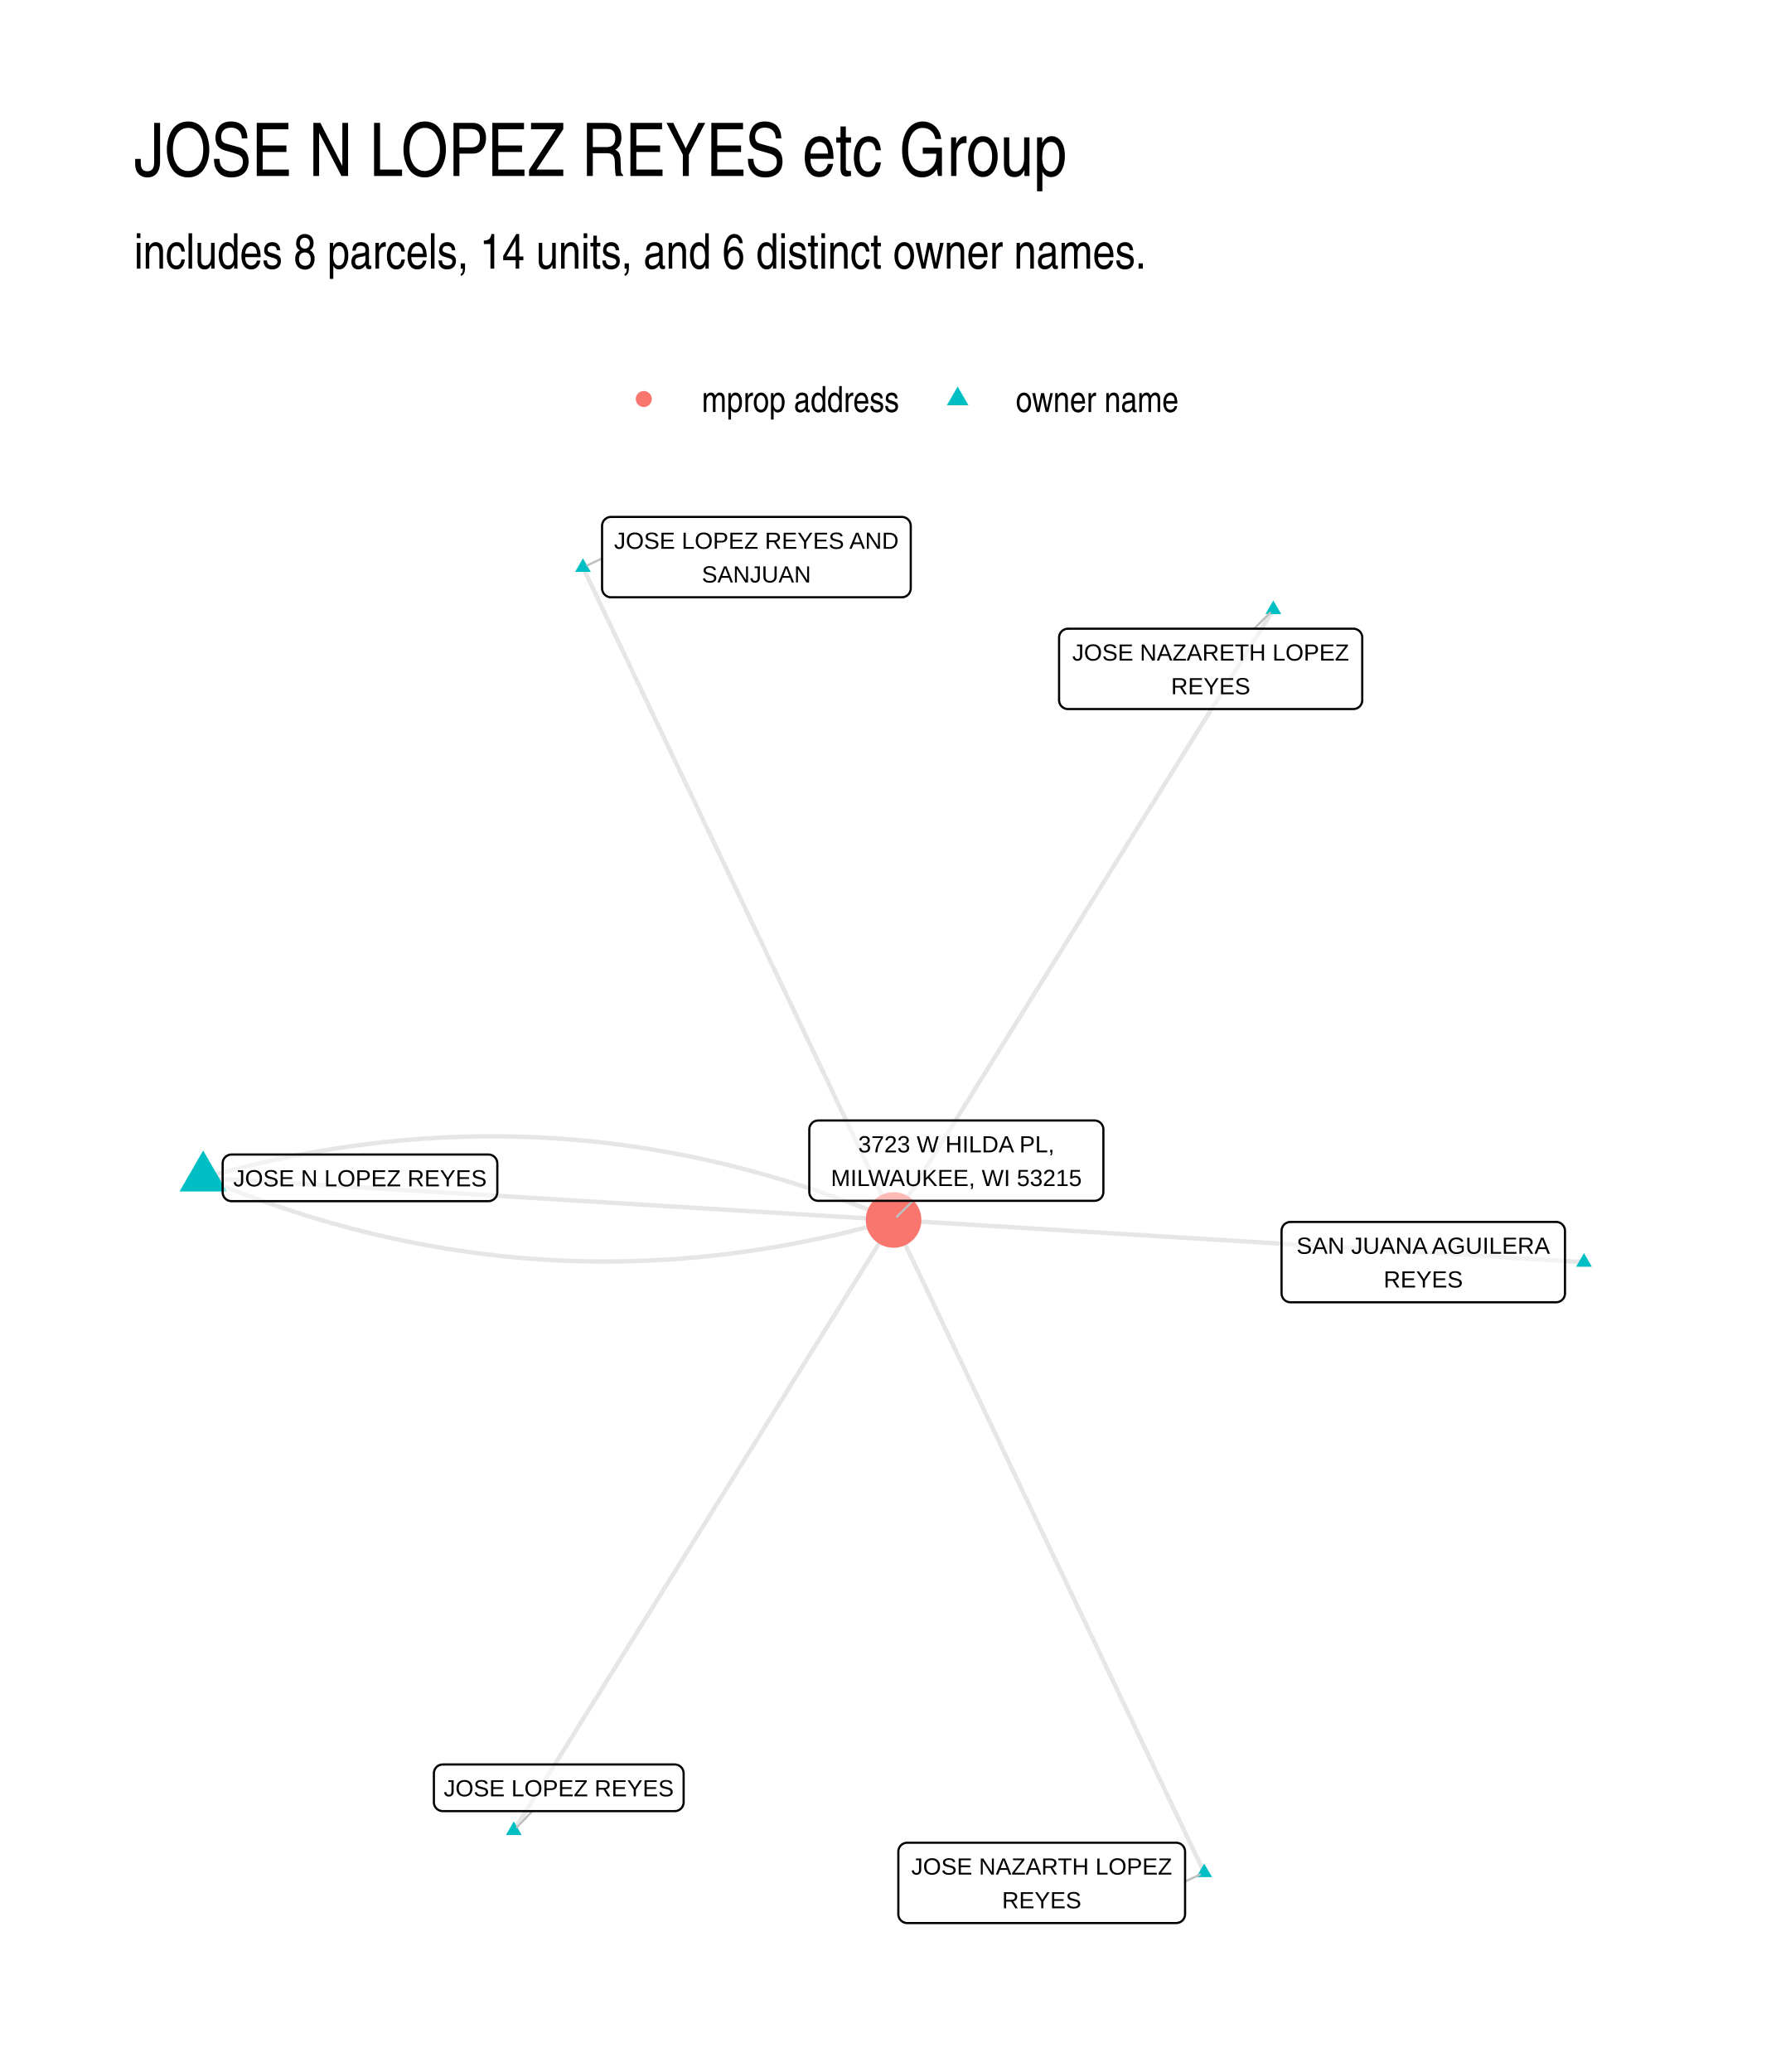
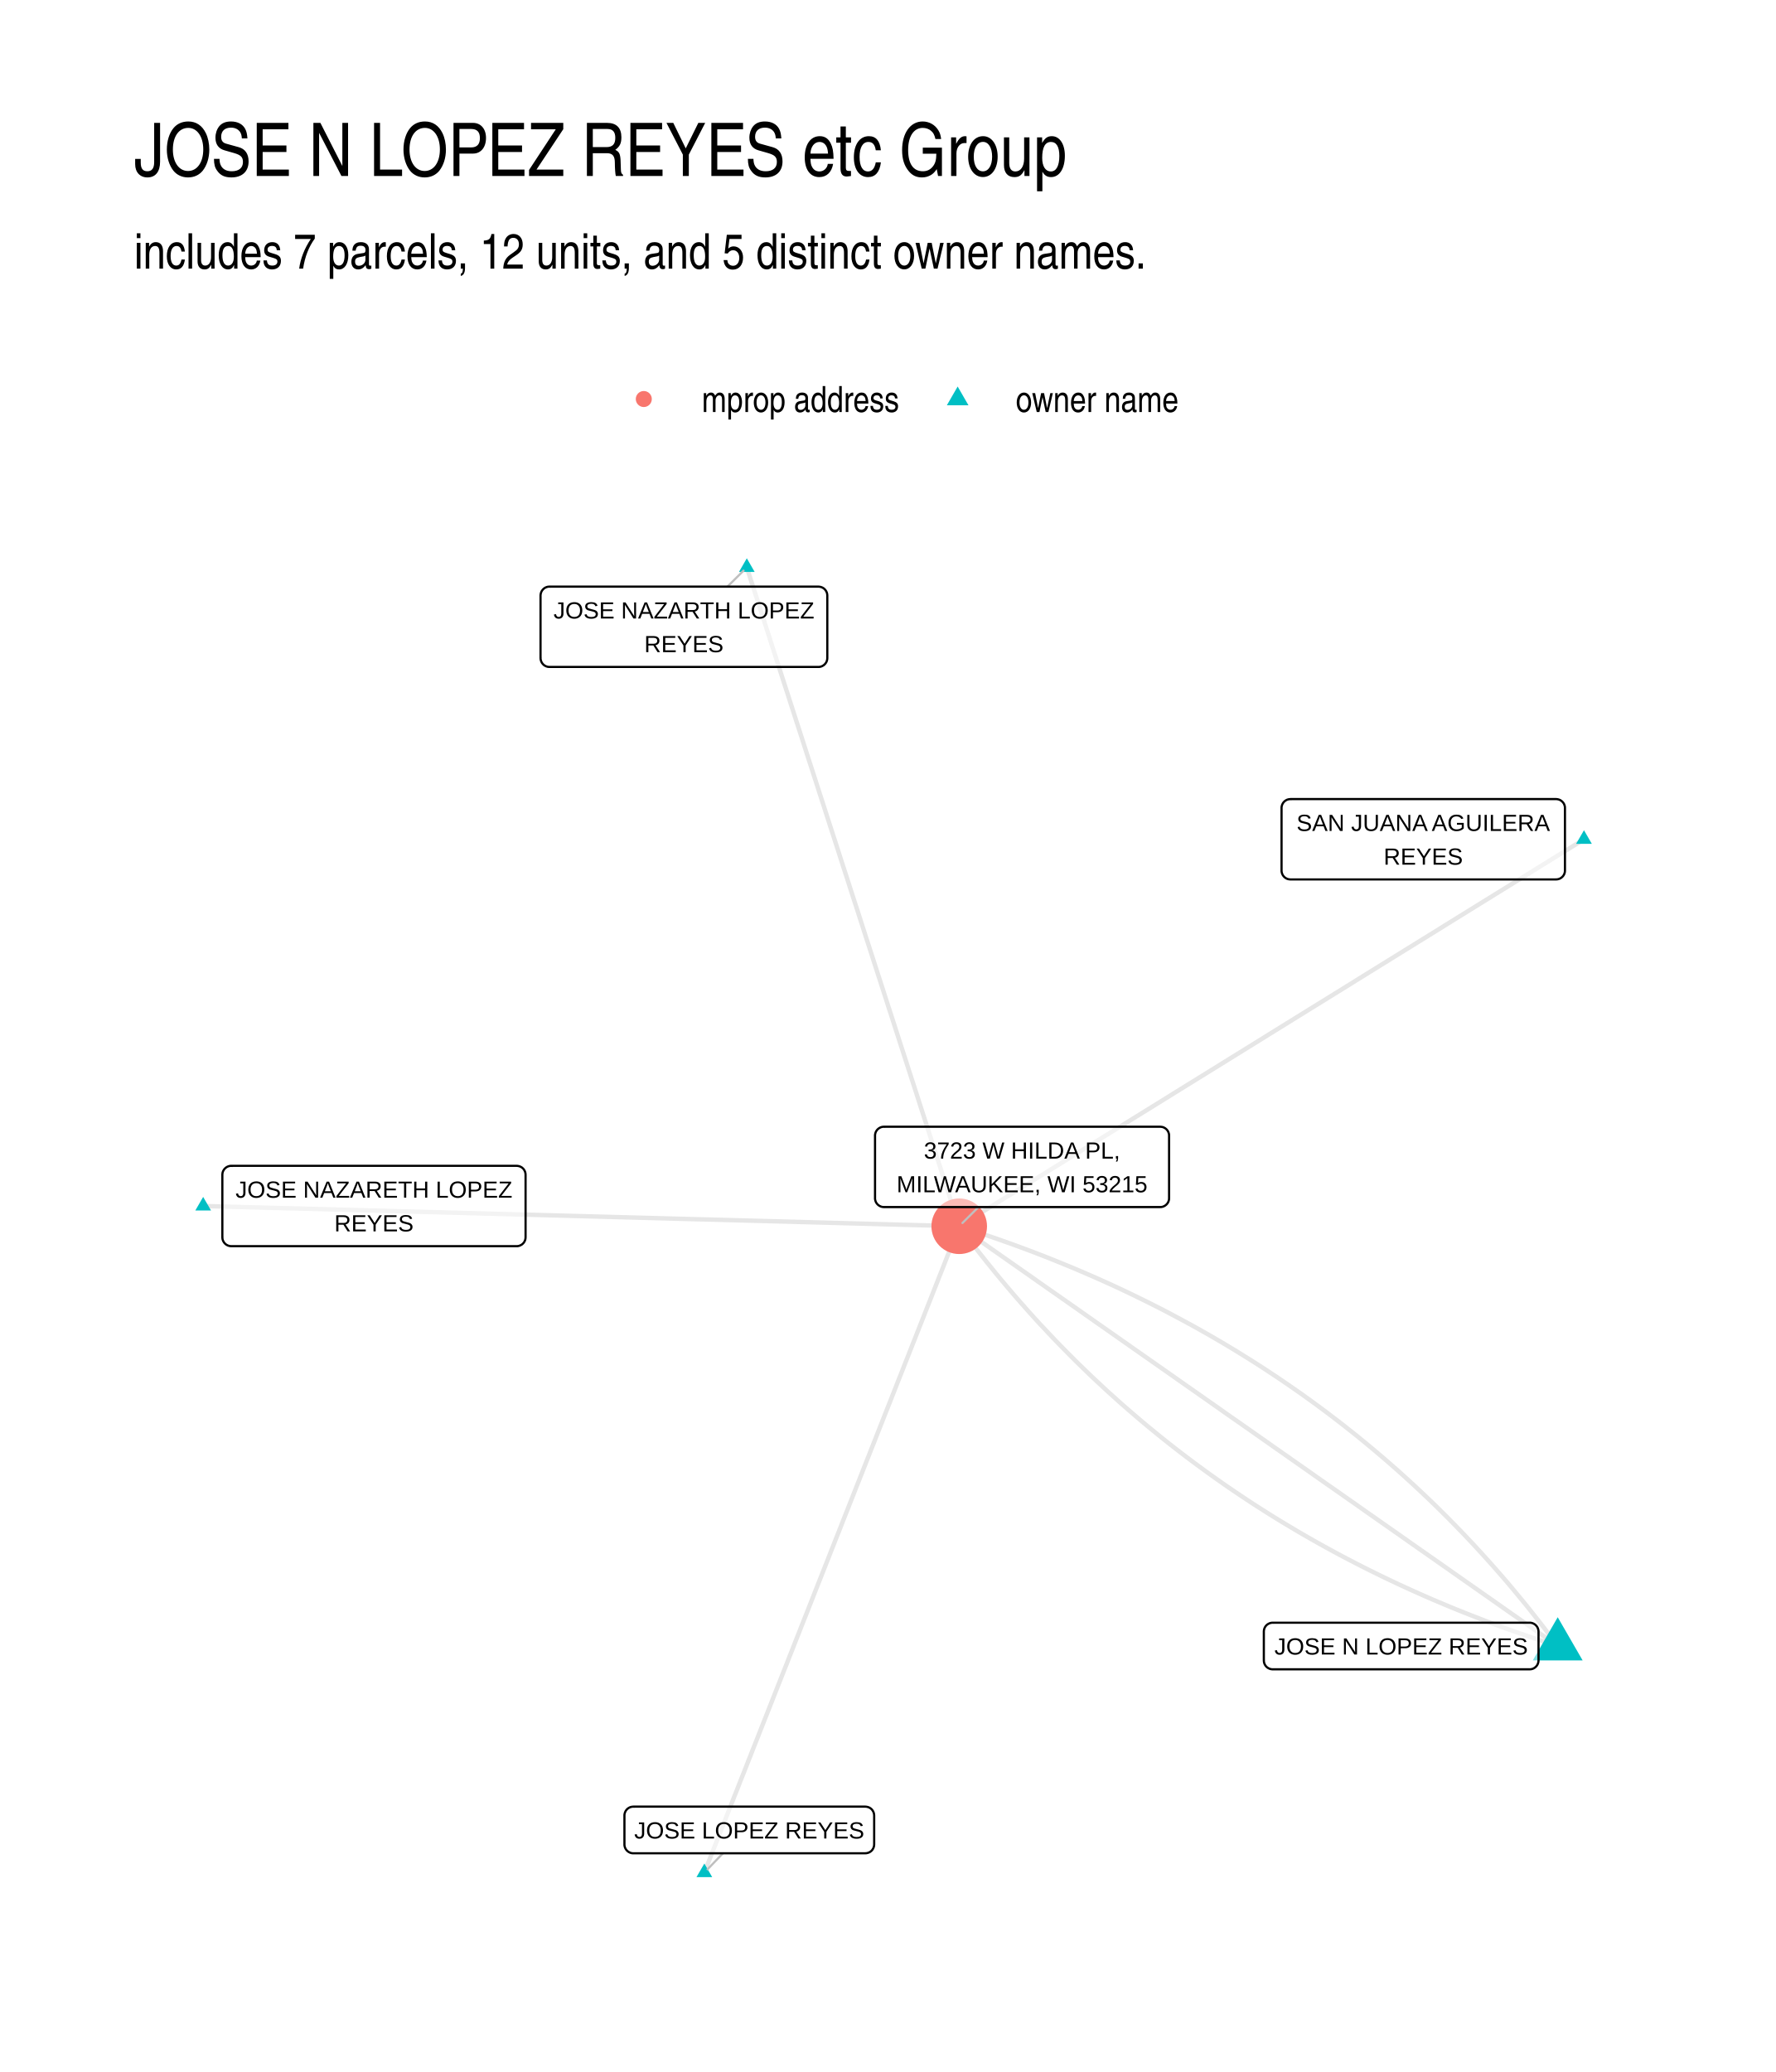
<svg xmlns="http://www.w3.org/2000/svg" width="576" height="672" class="svglite" viewBox="0 0 432 504">
  <defs>
    <style>.svglite line,.svglite polyline,.svglite polygon,.svglite path,.svglite circle{fill:none;stroke:#000000;stroke-linecap:round;stroke-linejoin:round;stroke-miterlimit:10.00}.svglite text{white-space:pre}</style>
  </defs>
  <rect width="100%" height="100%" style="stroke-linecap:round;stroke-linejoin:round;stroke-miterlimit:10.00;stroke:none;fill:#FFFFFF" />
  <defs>
    <clipPath id="cpMC4wMHw0MzIuMDB8MC4wMHw1MDQuMDA=">
      <path d="M0 0h432v504H0z" />
    </clipPath>
  </defs>
  <g clip-path="url(#cpMC4wMHw0MzIuMDB8MC4wMHw1MDQuMDA=)">
    <path d="M0 0h432v504H0z" style="stroke-width:1.07;stroke:none;fill:#FFFFFF" />
  </g>
  <defs>
    <clipPath id="cpMzIuNjN8NDAyLjExfDEyMi4xNHw0NzEuMzc=">
      <path d="M32.63 122.14h369.48v349.24H32.63z" />
    </clipPath>
  </defs>
  <g clip-path="url(#cpMzIuNjN8NDAyLjExfDEyMi4xNHw0NzEuMzc=)">
-     <path d="m49.42 286.5 1.67.69 1.66.68 1.67.68 1.66.65 1.67.65 1.67.64 1.66.62 1.67.61 1.67.6 1.67.58 1.67.58 1.67.56 1.68.55 1.67.54 1.67.52 1.68.52 1.67.5 1.68.49 1.67.48 1.68.46 1.68.45 1.67.45 1.68.43 1.68.41 1.68.41 1.68.39 1.68.38 1.69.37 1.68.36 1.68.34 1.69.34 1.68.32 1.69.31 1.68.29 1.69.29 1.69.27 1.68.26 1.69.25 1.69.23 1.69.23 1.69.21 1.69.2 1.69.19 1.7.18 1.69.16 1.69.15 1.7.14 1.69.13 1.7.11 1.7.11 1.69.09 1.7.08 1.7.07 1.7.05 1.7.04 1.7.04 1.7.02h3.4l1.71-.02 1.7-.03 1.7-.04 1.71-.05 1.7-.07 1.71-.08 1.71-.09 1.71-.1 1.7-.11 1.71-.13 1.71-.13 1.71-.15 1.71-.17 1.72-.17 1.71-.19 1.71-.19 1.71-.21 1.72-.23 1.71-.23 1.72-.25 1.72-.25 1.71-.27 1.72-.29 1.72-.29 1.72-.31 1.72-.32 1.72-.33 1.72-.34 1.72-.36 1.72-.36 1.72-.38 1.73-.39 1.72-.41 1.73-.41 1.72-.43 1.73-.44 1.73-.45 1.72-.46 1.73-.48 1.73-.49" style="stroke-width:1.07;stroke:#000000;stroke-opacity:0.10;stroke-linecap:butt" />
-     <path d="m49.42 286.5 1.7.1 1.7.1 1.69.11 1.7.1 1.69.11 1.7.1 1.7.1 1.69.11 1.7.1 1.7.1 1.69.11 1.7.1 1.7.1 1.69.11 1.7.1 1.7.1 1.69.11 1.7.1 1.69.11 1.7.1 1.7.1 1.69.11 1.7.1 1.7.1 1.69.11 1.7.1 1.7.1 1.69.11 1.7.1 1.7.11 1.69.1 1.7.1 1.69.11 1.7.1 1.7.1 1.69.11 1.7.1 1.7.1 1.69.11 1.7.1 1.7.11 1.69.1 1.7.1 1.7.11 1.69.1 1.7.1 1.7.11 1.69.1 1.7.1 1.69.11 1.7.1 1.7.1 1.69.11 1.7.1 1.7.11 1.69.1 1.7.1 1.7.11 1.69.1 1.7.1 1.7.11 1.69.1 1.7.1 1.69.11 1.7.1 1.7.11 1.69.1 1.7.1 1.7.11 1.69.1 1.7.1 1.7.11 1.69.1 1.7.1 1.7.11 1.69.1 1.7.11 1.69.1 1.7.1 1.7.11 1.69.1 1.7.1 1.7.11 1.69.1 1.7.1 1.7.11 1.69.1 1.7.11 1.7.1 1.69.1 1.7.11 1.69.1 1.7.1 1.7.11 1.69.1 1.7.1 1.7.11 1.69.1 1.7.1m167.95 10.26-1.7-.1-1.7-.1-1.69-.11-1.7-.1-1.69-.11-1.7-.1-1.7-.1-1.69-.11-1.7-.1-1.7-.1-1.69-.11-1.7-.1-1.7-.1-1.69-.11-1.7-.1-1.7-.11-1.69-.1-1.7-.1-1.7-.11-1.69-.1-1.7-.1-1.69-.11-1.7-.1-1.7-.1-1.69-.11-1.7-.1-1.7-.11-1.69-.1-1.7-.1-1.7-.11-1.69-.1-1.7-.1-1.7-.11-1.69-.1-1.7-.1-1.69-.11-1.7-.1-1.7-.1-1.69-.11-1.7-.1-1.7-.11-1.69-.1-1.7-.1-1.7-.11-1.69-.1-1.7-.1-1.7-.11-1.69-.1-1.7-.1-1.69-.11-1.7-.1-1.7-.11-1.69-.1-1.7-.1-1.7-.11-1.69-.1-1.7-.1-1.7-.11-1.69-.1-1.7-.1-1.7-.11-1.69-.1-1.7-.11-1.69-.1-1.7-.1-1.7-.11-1.69-.1-1.7-.1-1.7-.11-1.69-.1-1.7-.1-1.7-.11-1.69-.1-1.7-.1-1.7-.11-1.69-.1-1.7-.11-1.69-.1-1.7-.1-1.7-.11-1.69-.1-1.7-.1-1.7-.11-1.69-.1-1.7-.1-1.7-.11-1.69-.1-1.7-.11-1.7-.1-1.69-.1-1.7-.11-1.7-.1-1.69-.1-1.7-.11-1.69-.1-1.7-.1-1.7-.11-1.69-.1-1.7-.11" style="stroke-width:1.07;stroke:#000000;stroke-opacity:0.10;stroke-linecap:butt" />
-     <path d="m49.42 286.5 1.73-.49 1.73-.48 1.73-.46 1.72-.45 1.73-.44 1.73-.43 1.72-.41 1.72-.41 1.73-.39 1.72-.38 1.72-.36 1.72-.36 1.73-.34 1.72-.33 1.72-.32 1.71-.31 1.72-.29 1.72-.28 1.72-.27 1.71-.26 1.72-.25 1.71-.23 1.72-.22 1.71-.21 1.71-.2 1.72-.19 1.71-.17 1.71-.16 1.71-.15 1.71-.14 1.71-.13 1.71-.11 1.7-.1 1.71-.09 1.71-.08 1.7-.06 1.71-.06 1.7-.04 1.71-.03 1.7-.02h1.7l1.7.01 1.7.02 1.71.03 1.69.04 1.7.06 1.7.06 1.7.08 1.7.09 1.69.11 1.7.11 1.69.13 1.7.14 1.69.15 1.7.17 1.69.17 1.69.19 1.69.2 1.69.21 1.69.23 1.69.23 1.69.25 1.69.26 1.68.28 1.69.28 1.69.3 1.68.31 1.69.32 1.68.33 1.68.34 1.69.36 1.68.37 1.68.38 1.68.39 1.68.41 1.68.42 1.68.43 1.68.44 1.67.45 1.68.47 1.68.47 1.67.49 1.68.51 1.67.51 1.67.53 1.68.53 1.67.55 1.67.57 1.67.57 1.67.59 1.67.59 1.67.61 1.67.63 1.66.63 1.67.65 1.67.66 1.66.67 1.67.68 1.66.69m75.56 158.75-.76-1.61-.76-1.6-.77-1.6-.76-1.61-.76-1.6-.77-1.6-.76-1.61-.76-1.6-.77-1.6-.76-1.61-.76-1.6-.77-1.6-.76-1.61-.76-1.6-.77-1.6-.76-1.61-.76-1.6-.77-1.6-.76-1.61-.76-1.6-.77-1.6-.76-1.61-.76-1.6-.77-1.61-.76-1.6-.76-1.6-.77-1.61-.76-1.6-.76-1.6-.77-1.61-.76-1.6-.76-1.6-.76-1.61-.77-1.6-.76-1.6-.76-1.61-.77-1.6-.76-1.6-.76-1.61-.77-1.6-.76-1.6-.76-1.61-.77-1.6-.76-1.6-.76-1.61-.77-1.6-.76-1.6-.76-1.61-.77-1.6-.76-1.61-.76-1.6-.77-1.6-.76-1.61-.76-1.6-.77-1.6-.76-1.61-.76-1.6-.77-1.6-.76-1.61-.76-1.6-.77-1.6-.76-1.61-.76-1.6-.77-1.6-.76-1.61-.76-1.6-.77-1.6-.76-1.61-.76-1.6-.77-1.6-.76-1.61-.76-1.6-.77-1.61-.76-1.6-.76-1.6-.77-1.61-.76-1.6-.76-1.6-.76-1.61-.77-1.6-.76-1.6-.76-1.61-.77-1.6-.76-1.6-.76-1.61-.77-1.6-.76-1.6-.76-1.61-.77-1.6-.76-1.6-.76-1.61-.77-1.6-.76-1.6-.76-1.61-.77-1.6-.76-1.6-.76-1.61-.77-1.6-.76-1.61" style="stroke-width:1.07;stroke:#000000;stroke-opacity:0.10;stroke-linecap:butt" />
-     <path d="m309.75 148.27-.93 1.5-.93 1.5-.93 1.5-.94 1.5-.93 1.5-.93 1.5-.94 1.5-.93 1.5-.93 1.5-.94 1.5-.93 1.5-.93 1.5-.94 1.5-.93 1.5-.93 1.5-.94 1.5-.93 1.5-.93 1.5-.94 1.5-.93 1.5-.93 1.5-.94 1.5-.93 1.5-.93 1.5-.93 1.5-.94 1.5-.93 1.5-.93 1.49-.94 1.5-.93 1.5-.93 1.5-.94 1.5-.93 1.5-.93 1.5-.94 1.5-.93 1.5-.93 1.5-.94 1.5-.93 1.5-.93 1.5-.94 1.5-.93 1.5-.93 1.5-.94 1.5-.93 1.5-.93 1.5-.93 1.5-.94 1.5-.93 1.5-.93 1.5-.94 1.5-.93 1.5-.93 1.5-.94 1.5-.93 1.5-.93 1.5-.94 1.5-.93 1.5-.93 1.5-.94 1.5-.93 1.5-.93 1.5-.94 1.5-.93 1.5-.93 1.5-.94 1.5-.93 1.5-.93 1.5-.93 1.5-.94 1.5-.93 1.5-.93 1.5-.94 1.5-.93 1.5-.93 1.5-.94 1.5-.93 1.5-.93 1.5-.94 1.5-.93 1.5-.93 1.5-.94 1.5-.93 1.5-.93 1.5-.94 1.5-.93 1.5-.93 1.5-.94 1.5-.93 1.5-.93 1.5-.93 1.5-.94 1.5-.93 1.5-.93 1.5-.94 1.5-.93 1.5-.93 1.5-.94 1.49-.93 1.5m-92.38 148.49.93-1.5.93-1.5.93-1.5.94-1.5.93-1.5.93-1.5.94-1.5.93-1.5.93-1.5.94-1.5.93-1.5.93-1.5.94-1.5.93-1.5.93-1.5.94-1.5.93-1.5.93-1.5.94-1.5.93-1.5.93-1.5.94-1.5.93-1.5.93-1.5.93-1.5.94-1.5.93-1.5.93-1.5.94-1.5.93-1.5.93-1.5.94-1.49.93-1.5.93-1.5.94-1.5.93-1.5.93-1.5.94-1.5.93-1.5.93-1.5.94-1.5.93-1.5.93-1.5.94-1.5.93-1.5.93-1.5.93-1.5.94-1.5.93-1.5.93-1.5.94-1.5.93-1.5.93-1.5.94-1.5.93-1.5.93-1.5.94-1.5.93-1.5.93-1.5.94-1.5.93-1.5.93-1.5.94-1.5.93-1.5.93-1.5.93-1.5.94-1.5.93-1.5.93-1.5.94-1.5.93-1.5.93-1.5.94-1.5.93-1.5.93-1.5.94-1.5.93-1.5.93-1.5.94-1.5.93-1.5.93-1.5.94-1.5.93-1.5.93-1.5.94-1.5.93-1.5.93-1.5.93-1.5.94-1.5.93-1.5.93-1.5.94-1.5.93-1.5.93-1.5.94-1.5.93-1.5.93-1.5.94-1.5.93-1.5m-75.56-158.74.76 1.6.76 1.61.77 1.6.76 1.61.76 1.6.77 1.6.76 1.61.76 1.6.77 1.6.76 1.61.76 1.6.77 1.6.76 1.61.76 1.6.77 1.6.76 1.61.76 1.6.77 1.6.76 1.61.76 1.6.77 1.6.76 1.61.76 1.6.77 1.6.76 1.61.76 1.6.77 1.61.76 1.6.76 1.6.76 1.61.77 1.6.76 1.6.76 1.61.77 1.6.76 1.6.76 1.61.77 1.6.76 1.6.76 1.61.77 1.6.76 1.6.76 1.61.77 1.6.76 1.6.76 1.61.77 1.6.76 1.6.76 1.61.77 1.6.76 1.6.76 1.61.77 1.6.76 1.61.76 1.6.77 1.6.76 1.61.76 1.6.77 1.6.76 1.61.76 1.6.77 1.6.76 1.61.76 1.6.77 1.6.76 1.61.76 1.6.77 1.6.76 1.61.76 1.6.77 1.6.76 1.61.76 1.6.77 1.6.76 1.61.76 1.6.76 1.6.77 1.61.76 1.6.76 1.61.77 1.6.76 1.6.76 1.61.77 1.6.76 1.6.76 1.61.77 1.6.76 1.6.76 1.61.77 1.6.76 1.6.76 1.61.77 1.6.76 1.6.76 1.61.77 1.6.76 1.6.76 1.61.77 1.6.76 1.6" style="stroke-width:1.07;stroke:#000000;stroke-opacity:0.10;stroke-linecap:butt" />
-     <path d="m49.42 279.85 5.76 9.97H43.67zm335.9 24.95 1.91 3.32h-3.83zm-92.39 148.49 1.92 3.31h-3.83zm16.82-307.23 1.92 3.31h-3.83zM124.99 443.03l1.91 3.32h-3.83zm16.82-307.23 1.91 3.32h-3.83z" style="stroke-width:0.71;stroke:none;fill:#00BFC4" />
-     <circle cx="217.37" cy="296.75" r="6.76" style="stroke-width:0.71;stroke:none;fill:#F8766D" />
-     <path d="m288.28 457.67 3.61-1.69m13.17-303.05 3.89-3.87M129.51 440.54l-3.74 3.89m20.69-308.59-3.61 1.69m79.21 154.56-3.89 3.87" style="stroke-width:0.53;stroke:#BFBFBF" />
-     <path d="M56.32 292.17h62.5-.09l.35-.01.34-.07.32-.13.3-.17.27-.22.23-.26.19-.29.13-.32.09-.34.03-.35h0v-7.02h0l-.03-.35-.09-.34-.13-.32-.19-.29-.23-.26-.27-.22-.3-.18-.32-.12-.34-.07-.26-.01h-62.5l.26.01-.35-.01-.34.04-.34.1-.31.14-.29.2-.25.24-.21.28-.16.31-.11.33-.05.34-.01.18v7.02l.01-.17v.35l.05.34.11.33.16.31.21.27.25.25.29.19.31.15.34.1.34.04z" style="stroke-width:0.53;fill:#FFFFFF;fill-opacity:0.50" />
-     <text x="87.57" y="288.57" lengthAdjust="spacingAndGlyphs" style="font-size:5.69px;font-family:&quot;Liberation Sans&quot;" text-anchor="middle" textLength="59.62">JOSE N LOPEZ REYES</text>
-     <path d="M313.91 316.77h64.63-.09l.35-.02.34-.07.32-.12.3-.17.27-.22.23-.26.19-.3.14-.32.08-.33.03-.35h0v-15.22h0l-.03-.35-.08-.34-.14-.32-.19-.29-.23-.26-.27-.22-.3-.17-.32-.13-.34-.07-.26-.01h-64.63l.26.01-.35-.01-.34.04-.34.1-.31.15-.29.19-.25.24-.21.28-.16.31-.11.33-.05.34-.01.18v15.22l.01-.18v.35l.05.35.11.33.16.3.21.28.25.24.29.2.31.15.34.09.34.05z" style="stroke-width:0.53;fill:#FFFFFF;fill-opacity:0.50" />
-     <text x="346.22" y="304.97" lengthAdjust="spacingAndGlyphs" style="font-size:5.69px;font-family:&quot;Liberation Sans&quot;" text-anchor="middle" textLength="61.75">SAN JUANA AGUILERA</text>
-     <text x="346.22" y="313.17" lengthAdjust="spacingAndGlyphs" style="font-size:5.69px;font-family:&quot;Liberation Sans&quot;" text-anchor="middle" textLength="18.22">REYES</text>
-     <path d="M220.69 467.77h65.43-.09l.35-.02.34-.07.33-.12.3-.17.27-.22.23-.26.18-.3.14-.32.08-.33.03-.35h0v-15.22h0l-.03-.35-.08-.34-.14-.32-.18-.29-.23-.26-.27-.22-.3-.17-.33-.13-.34-.07-.26-.01h-65.43l.26.01-.35-.01-.35.04-.33.1-.31.15-.29.19-.25.24-.21.28-.16.31-.11.33-.06.34v15.4-.18.35l.06.35.11.33.16.3.21.28.25.24.29.2.31.15.33.09.35.05z" style="stroke-width:0.53;fill:#FFFFFF;fill-opacity:0.50" />
-     <text x="253.4" y="455.97" lengthAdjust="spacingAndGlyphs" style="font-size:5.69px;font-family:&quot;Liberation Sans&quot;" text-anchor="middle" textLength="62.55">JOSE NAZARTH LOPEZ</text>
-     <text x="253.4" y="464.17" lengthAdjust="spacingAndGlyphs" style="font-size:5.69px;font-family:&quot;Liberation Sans&quot;" text-anchor="middle" textLength="18.22">REYES</text>
-     <path d="M259.79 172.47h69.43-.08l.34-.02.34-.07.33-.12.3-.17.27-.22.23-.26.19-.3.13-.32.09-.33.02-.35h0v-15.22h0l-.02-.35-.09-.34-.13-.32-.19-.29-.23-.26-.27-.22-.3-.17-.33-.13-.34-.07-.26-.01h-69.43l.26.01-.35-.01-.35.04-.33.1-.31.15-.29.2-.25.24-.21.27-.16.31-.11.33-.06.34v15.4-.17.34l.06.35.11.33.16.3.21.28.25.24.29.2.31.15.33.1.35.04z" style="stroke-width:0.53;fill:#FFFFFF;fill-opacity:0.50" />
-     <text x="294.51" y="160.68" lengthAdjust="spacingAndGlyphs" style="font-size:5.69px;font-family:&quot;Liberation Sans&quot;" text-anchor="middle" textLength="66.56">JOSE NAZARETH LOPEZ</text>
-     <text x="294.51" y="168.87" lengthAdjust="spacingAndGlyphs" style="font-size:5.69px;font-family:&quot;Liberation Sans&quot;" text-anchor="middle" textLength="18.22">REYES</text>
-     <path d="M107.71 440.54h56.43-.09l.35-.01.34-.07.33-.13.3-.17.27-.22.23-.26.18-.29.14-.32.08-.34.03-.35h0v-7.03h0l-.03-.34-.08-.34-.14-.32-.18-.29-.23-.26-.27-.22-.3-.18-.33-.12-.34-.07-.26-.02h-56.43l.26.02-.35-.01-.35.04-.33.1-.31.14-.29.2-.25.24-.21.28-.16.31-.11.33-.06.34v7.2-.17.35l.06.34.11.33.16.31.21.27.25.25.29.19.31.15.33.1.35.04z" style="stroke-width:0.53;fill:#FFFFFF;fill-opacity:0.50" />
-     <text x="135.92" y="436.94" lengthAdjust="spacingAndGlyphs" style="font-size:5.69px;font-family:&quot;Liberation Sans&quot;" text-anchor="middle" textLength="53.55">JOSE LOPEZ REYES</text>
-     <path d="M148.62 145.28h70.77-.09l.35-.02.34-.06.32-.13.3-.17.27-.22.23-.26.19-.3.13-.32.09-.33.03-.35h0V127.9h0l-.03-.35-.09-.34-.13-.31-.19-.3-.23-.26-.27-.22-.3-.17-.32-.13-.34-.07-.26-.01h-70.77l.26.01-.34-.01-.35.04-.33.1-.32.15-.28.2-.25.24-.21.27-.16.31-.11.33-.06.35-.01.17v15.22l.01-.17v.34l.06.35.11.33.16.31.21.27.25.24.28.2.32.15.33.1.35.04z" style="stroke-width:0.53;fill:#FFFFFF;fill-opacity:0.50" />
-     <text x="184" y="133.49" lengthAdjust="spacingAndGlyphs" style="font-size:5.69px;font-family:&quot;Liberation Sans&quot;" text-anchor="middle" textLength="67.88">JOSE LOPEZ REYES AND</text>
-     <text x="184" y="141.68" lengthAdjust="spacingAndGlyphs" style="font-size:5.69px;font-family:&quot;Liberation Sans&quot;" text-anchor="middle" textLength="25.84">SANJUAN</text>
-     <path d="M199.03 292.09h67.22-.09l.35-.01.34-.07.33-.12.3-.18.27-.22.23-.26.18-.29.14-.32.08-.34.03-.35h0v-15.22h0l-.03-.34-.08-.34-.14-.32-.18-.29-.23-.26-.27-.22-.3-.18-.33-.12-.34-.07-.26-.02h-67.22l.26.02-.35-.02-.34.05-.33.09-.32.15-.29.2-.25.24-.2.28-.17.31-.11.33-.05.34-.01.17v15.22l.01-.17v.35l.05.34.11.33.17.31.2.28.25.24.29.2.32.14.33.1.34.04z" style="stroke-width:0.53;fill:#FFFFFF;fill-opacity:0.50" />
-     <text x="232.64" y="280.3" lengthAdjust="spacingAndGlyphs" style="font-size:5.69px;font-family:&quot;Liberation Sans&quot;" text-anchor="middle" textLength="51.22">3723 W HILDA PL,</text>
-     <text x="232.64" y="288.49" lengthAdjust="spacingAndGlyphs" style="font-size:5.69px;font-family:&quot;Liberation Sans&quot;" text-anchor="middle" textLength="64.34">MILWAUKEE, WI 53215</text>
+     <path d="m378.93 400.38-1.1-1.47-1.1-1.47-1.11-1.45-1.12-1.45-1.13-1.43-1.13-1.43-1.14-1.42-1.15-1.4-1.16-1.4-1.16-1.4-1.17-1.38-1.18-1.37-1.19-1.36-1.2-1.36-1.2-1.34-1.21-1.34-1.22-1.33-1.22-1.32-1.24-1.31-1.24-1.3-1.25-1.29-1.25-1.28-1.27-1.28-1.27-1.26-1.28-1.26-1.29-1.25-1.29-1.23-1.3-1.23-1.31-1.22-1.32-1.21-1.33-1.21-1.33-1.19-1.34-1.18-1.35-1.18-1.35-1.16-1.37-1.16-1.37-1.15-1.38-1.14-1.38-1.13-1.4-1.12-1.4-1.11-1.41-1.11-1.42-1.09-1.42-1.09-1.43-1.07-1.44-1.07-1.45-1.06-1.46-1.05-1.46-1.04-1.47-1.03-1.48-1.02-1.48-1.01-1.5-1.01-1.5-.99-1.51-.99-1.51-.98-1.53-.97-1.53-.95-1.54-.96-1.55-.94-1.55-.93-1.56-.92-1.57-.92-1.58-.9-1.59-.9-1.59-.89-1.6-.87-1.61-.87-1.62-.86-1.62-.86-1.63-.84-1.64-.83-1.65-.83-1.65-.81-1.66-.81-1.67-.8-1.68-.79-1.68-.78-1.7-.77-1.7-.76-1.7-.75-1.72-.74-1.72-.74-1.73-.72-1.74-.72-1.75-.71-1.75-.7-1.76-.69-1.77-.68-1.78-.67-1.78-.66-1.8-.66-1.8-.64-1.8-.64-1.82-.62-1.82-.62-1.83-.61-1.84-.6-1.84-.59" style="stroke-width:1.07;stroke:#000000;stroke-opacity:0.10;stroke-linecap:butt" />
+     <path d="m378.93 400.38-1.47-1.03-1.47-1.04-1.47-1.03-1.47-1.03-1.47-1.03-1.47-1.03-1.47-1.03-1.48-1.03-1.47-1.03-1.47-1.04-1.47-1.03-1.47-1.03-1.47-1.03-1.47-1.03-1.47-1.03-1.47-1.03-1.47-1.03-1.47-1.04-1.47-1.03-1.47-1.03-1.47-1.03-1.47-1.03-1.48-1.03-1.47-1.03-1.47-1.04-1.47-1.03-1.47-1.03-1.47-1.03-1.47-1.03-1.47-1.03-1.47-1.03-1.47-1.03-1.47-1.04-1.47-1.03-1.47-1.03-1.47-1.03-1.47-1.03-1.48-1.03-1.47-1.03-1.47-1.03-1.47-1.04-1.47-1.03-1.47-1.03-1.47-1.03-1.47-1.03-1.47-1.03-1.47-1.03-1.47-1.04-1.47-1.03-1.47-1.03-1.47-1.03-1.47-1.03-1.47-1.03-1.48-1.03-1.47-1.03-1.47-1.04-1.47-1.03-1.47-1.03-1.47-1.03-1.47-1.03-1.47-1.03-1.47-1.03-1.47-1.03-1.47-1.04-1.47-1.03-1.47-1.03-1.47-1.03-1.47-1.03-1.48-1.03-1.47-1.03-1.47-1.04-1.47-1.03-1.47-1.03-1.47-1.03-1.47-1.03-1.47-1.03-1.47-1.03-1.47-1.03-1.47-1.04-1.47-1.03-1.47-1.03-1.47-1.03-1.47-1.03-1.48-1.03-1.47-1.03-1.47-1.03-1.47-1.04-1.47-1.03-1.47-1.03-1.47-1.03-1.47-1.03-1.47-1.03-1.47-1.03-1.47-1.03-1.47-1.04-1.47-1.03-1.47-1.03-1.47-1.03-1.47-1.03m151.98-94.12-1.54.95-1.53.95-1.54.95-1.53.95-1.54.95-1.53.95-1.54.95-1.53.96-1.54.95-1.53.95-1.54.95-1.53.95-1.54.95-1.54.95-1.53.95-1.54.95-1.53.95-1.54.95-1.53.95-1.54.95-1.53.95-1.54.95-1.53.96-1.54.95-1.53.95-1.54.95-1.53.95-1.54.95-1.53.95-1.54.95-1.53.95-1.54.95-1.53.95-1.54.95-1.53.95-1.54.95-1.53.96-1.54.95-1.53.95-1.54.95-1.53.95-1.54.95-1.54.95-1.53.95-1.54.95-1.53.95-1.54.95-1.53.95-1.54.95-1.53.95-1.54.96-1.53.95-1.54.95-1.53.95-1.54.95-1.53.95-1.54.95-1.53.95-1.54.95-1.53.95-1.54.95-1.53.95-1.54.95-1.53.95-1.54.95-1.53.96-1.54.95-1.53.95-1.54.95-1.53.95-1.54.95-1.54.95-1.53.95-1.54.95-1.53.95-1.54.95-1.53.95-1.54.95-1.53.95-1.54.96-1.53.95-1.54.95-1.53.95-1.54.95-1.53.95-1.54.95-1.53.95-1.54.95-1.53.95-1.54.95-1.53.95-1.54.95-1.53.95-1.54.96-1.53.95-1.54.95-1.53.95-1.54.95-1.53.95" style="stroke-width:1.07;stroke:#000000;stroke-opacity:0.10;stroke-linecap:butt" />
+     <path d="m378.93 400.38-1.85-.59-1.83-.6-1.83-.61-1.83-.62-1.81-.63-1.81-.63-1.8-.65-1.79-.65-1.79-.66-1.77-.68-1.77-.68-1.76-.69-1.76-.7-1.74-.7-1.74-.72-1.73-.73-1.73-.73-1.71-.74-1.71-.76-1.7-.76-1.69-.77-1.69-.78-1.67-.79-1.67-.79-1.66-.81-1.66-.82-1.65-.82-1.63-.84-1.64-.84-1.62-.85-1.62-.86-1.6-.87-1.61-.88-1.59-.89-1.58-.89-1.58-.91-1.57-.91-1.56-.93-1.56-.93-1.55-.94-1.54-.95-1.53-.96-1.52-.97-1.52-.97-1.51-.99-1.5-1-1.49-1-1.49-1.01-1.48-1.03-1.47-1.03-1.46-1.04-1.46-1.05-1.44-1.06-1.44-1.06-1.44-1.08-1.42-1.08-1.42-1.1-1.41-1.1-1.4-1.11-1.39-1.12-1.39-1.14-1.38-1.13-1.37-1.15-1.36-1.16-1.36-1.17-1.35-1.17-1.34-1.18-1.33-1.2-1.33-1.2-1.31-1.21-1.31-1.22-1.31-1.23-1.29-1.24-1.29-1.25-1.28-1.25-1.27-1.27-1.26-1.27-1.26-1.28-1.25-1.29-1.24-1.31-1.23-1.31-1.23-1.31-1.22-1.33-1.21-1.34-1.2-1.35-1.19-1.35-1.19-1.36-1.18-1.38-1.17-1.38-1.17-1.39-1.16-1.4-1.14-1.41-1.15-1.42-1.13-1.42-1.13-1.44-1.11-1.44-1.12-1.46-1.1-1.46-1.09-1.47" style="stroke-width:1.07;stroke:#000000;stroke-opacity:0.10;stroke-linecap:butt" />
+     <path d="m181.67 138.01.52 1.62.52 1.62.53 1.62.52 1.62.52 1.62.52 1.61.52 1.62.53 1.62.52 1.62.52 1.62.52 1.62.52 1.62.52 1.62.53 1.62.52 1.61.52 1.62.52 1.62.52 1.62.53 1.62.52 1.62.52 1.62.52 1.62.52 1.62.53 1.61.52 1.62.52 1.62.52 1.62.52 1.62.52 1.62.53 1.62.52 1.62.52 1.61.52 1.62.52 1.62.53 1.62.52 1.62.52 1.62.52 1.62.52 1.62.53 1.62.52 1.61.52 1.62.52 1.62.52 1.62.52 1.62.53 1.62.52 1.62.52 1.62.52 1.62.52 1.61.53 1.62.52 1.62.52 1.62.52 1.62.52 1.62.52 1.62.53 1.62.52 1.62.52 1.61.52 1.62.52 1.62.53 1.62.52 1.62.52 1.62.52 1.62.52 1.62.53 1.62.52 1.61.52 1.62.52 1.62.52 1.62.52 1.62.53 1.62.52 1.62.52 1.62.52 1.61.52 1.62.53 1.62.52 1.62.52 1.62.52 1.62.52 1.62.53 1.62.52 1.62.52 1.61.52 1.62.52 1.62.52 1.62.53 1.62.52 1.62.52 1.62.52 1.62.52 1.62.53 1.61.52 1.62.52 1.62.52 1.62.52 1.62.53 1.62m-183.92-4.93 1.86.05 1.86.05 1.86.05 1.85.05 1.86.05 1.86.05 1.86.05 1.85.05 1.86.05 1.86.05 1.86.05 1.85.04 1.86.05 1.86.05 1.86.05 1.86.05 1.85.05 1.86.05 1.86.05 1.86.05 1.85.05 1.86.05 1.86.05 1.86.05 1.85.05 1.86.05 1.86.05 1.86.05 1.86.05 1.85.05 1.86.05 1.86.05 1.86.05 1.85.05 1.86.05 1.86.05 1.86.05 1.86.05 1.85.05 1.86.05 1.86.05 1.86.05 1.85.05 1.86.05 1.86.05 1.86.05 1.85.05 1.86.05 1.86.05 1.86.05 1.86.05 1.85.05 1.86.05 1.86.05 1.86.05 1.85.05 1.86.05 1.86.05 1.86.05 1.85.05 1.86.05 1.86.05 1.86.05 1.86.05 1.85.05 1.86.04 1.86.05 1.86.05 1.85.05 1.86.05 1.86.05 1.86.05 1.85.05 1.86.05 1.86.05 1.86.05 1.86.05 1.85.05 1.86.05 1.86.05 1.86.05 1.85.05 1.86.05 1.86.05 1.86.05 1.85.05 1.86.05 1.86.05 1.86.05 1.86.05 1.85.05 1.86.05 1.86.05 1.86.05 1.85.05 1.86.05 1.86.05 1.86.05 1.86.05m-62 157.22.62-1.59.63-1.59.62-1.59.63-1.58.63-1.59.62-1.59.63-1.59.63-1.59.62-1.58.63-1.59.62-1.59.63-1.59.63-1.59.62-1.59.63-1.58.63-1.59.62-1.59.63-1.59.62-1.59.63-1.58.63-1.59.62-1.59.63-1.59.63-1.59.62-1.58.63-1.59.62-1.59.63-1.59.63-1.59.62-1.58.63-1.59.63-1.59.62-1.59.63-1.59.62-1.58.63-1.59.63-1.59.62-1.59.63-1.59.63-1.58.62-1.59.63-1.59.62-1.59.63-1.59.63-1.59.62-1.58.63-1.59.63-1.59.62-1.59.63-1.59.62-1.58.63-1.59.63-1.59.62-1.59.63-1.59.63-1.58.62-1.59.63-1.59.62-1.59.63-1.59.63-1.58.62-1.59.63-1.59.63-1.59.62-1.59.63-1.58.62-1.59.63-1.59.63-1.59.62-1.59.63-1.59.63-1.58.62-1.59.63-1.59.62-1.59.63-1.59.63-1.58.62-1.59.63-1.59.63-1.59.62-1.59.63-1.58.62-1.59.63-1.59.63-1.59.62-1.59.63-1.58.63-1.59.62-1.59.63-1.59.62-1.59.63-1.58.63-1.59.62-1.59.63-1.59.63-1.59.62-1.59.63-1.58.63-1.59" style="stroke-width:1.07;stroke:#000000;stroke-opacity:0.10;stroke-linecap:butt" />
+     <path d="m378.93 393.38 6.06 10.5h-12.12zm6.39-191.43 1.91 3.31h-3.83zM181.67 135.8l1.91 3.32h-3.82zM49.42 291.14l1.92 3.31h-3.83zm121.92 162.15 1.91 3.31h-3.83z" style="stroke-width:0.71;stroke:none;fill:#00BFC4" />
+     <circle cx="233.34" cy="298.28" r="6.76" style="stroke-width:0.71;stroke:none;fill:#F8766D" />
+     <path d="m176.96 142.69 3.91-3.88m-5.01 311.99-3.74 3.89m65.91-161.08-3.9 3.87" style="stroke-width:0.53;stroke:#BFBFBF" />
+     <path d="M309.6 406.05h62.5-.09l.35-.01.34-.07.32-.12.3-.18.27-.22.23-.26.19-.29.13-.32.09-.34.03-.35h0v-7.02h0l-.03-.35-.09-.34-.13-.32-.19-.29-.23-.26-.27-.22-.3-.17-.32-.13-.34-.07-.26-.01h-62.5l.26.01-.35-.01-.34.04-.34.1-.31.15-.29.19-.25.24-.21.28-.16.31-.11.33-.05.34-.01.18v7.02l.01-.17v.35l.05.34.11.33.16.31.21.28.25.24.29.19.31.15.34.1.34.04z" style="stroke-width:0.53;fill:#FFFFFF;fill-opacity:0.50" />
+     <text x="340.85" y="402.45" lengthAdjust="spacingAndGlyphs" style="font-size:5.69px;font-family:&quot;Liberation Sans&quot;" text-anchor="middle" textLength="59.62">JOSE N LOPEZ REYES</text>
+     <path d="M313.91 213.92h64.62l-.08-.01.34-.01.34-.07.33-.12.3-.18.27-.22.23-.26.19-.29.13-.32.09-.34.02-.34h0v-15.23h0l-.02-.34-.09-.34-.13-.32-.19-.29-.23-.26-.27-.22-.3-.18-.33-.12-.34-.07-.26-.02h-64.62l.26.02-.35-.01-.35.04-.33.09-.31.15-.29.2-.25.24-.21.28-.16.31-.11.33-.06.34v15.4-.18.35l.06.34.11.33.16.31.21.28.25.24.29.2.31.15.33.09.35.04z" style="stroke-width:0.53;fill:#FFFFFF;fill-opacity:0.50" />
+     <text x="346.22" y="202.12" lengthAdjust="spacingAndGlyphs" style="font-size:5.69px;font-family:&quot;Liberation Sans&quot;" text-anchor="middle" textLength="61.75">SAN JUANA AGUILERA</text>
+     <text x="346.22" y="210.32" lengthAdjust="spacingAndGlyphs" style="font-size:5.69px;font-family:&quot;Liberation Sans&quot;" text-anchor="middle" textLength="18.22">REYES</text>
+     <path d="M133.65 162.23h65.44-.09l.35-.01.34-.07.32-.13.3-.17.27-.22.23-.26.19-.29.14-.32.08-.34.03-.35h0v-15.22h0l-.03-.35-.08-.33-.14-.32-.19-.3-.23-.26-.27-.22-.3-.17-.32-.12-.34-.07-.26-.02h-65.44l.26.02-.34-.02-.35.04-.33.1-.32.15-.28.2-.25.24-.21.28-.16.3-.11.33-.06.35-.01.17v15.22l.01-.17v.35l.06.34.11.33.16.31.21.27.25.25.28.19.32.15.33.1.35.04z" style="stroke-width:0.53;fill:#FFFFFF;fill-opacity:0.50" />
+     <text x="166.37" y="150.44" lengthAdjust="spacingAndGlyphs" style="font-size:5.69px;font-family:&quot;Liberation Sans&quot;" text-anchor="middle" textLength="62.55">JOSE NAZARTH LOPEZ</text>
+     <text x="166.37" y="158.63" lengthAdjust="spacingAndGlyphs" style="font-size:5.69px;font-family:&quot;Liberation Sans&quot;" text-anchor="middle" textLength="18.22">REYES</text>
+     <path d="M56.25 303.12h69.44-.09l.35-.01.34-.07.32-.13.31-.17.26-.22.24-.26.18-.29.14-.32.08-.34.03-.35h0v-15.22h0l-.03-.35-.08-.33-.14-.32-.18-.3-.24-.26-.26-.22-.31-.17-.32-.12-.34-.07-.26-.02H56.25l.26.02-.35-.02-.34.04-.33.1-.32.15-.28.2-.26.24-.2.28-.17.3-.11.33-.05.35-.01.17v15.22l.01-.17v.35l.05.34.11.33.17.31.2.27.26.25.28.19.32.15.33.1.34.04z" style="stroke-width:0.53;fill:#FFFFFF;fill-opacity:0.50" />
+     <text x="90.97" y="291.33" lengthAdjust="spacingAndGlyphs" style="font-size:5.69px;font-family:&quot;Liberation Sans&quot;" text-anchor="middle" textLength="66.56">JOSE NAZARETH LOPEZ</text>
+     <text x="90.97" y="299.52" lengthAdjust="spacingAndGlyphs" style="font-size:5.69px;font-family:&quot;Liberation Sans&quot;" text-anchor="middle" textLength="18.22">REYES</text>
+     <path d="M154.06 450.8h56.43-.09l.35-.02.34-.07.33-.12.3-.17.27-.22.23-.26.18-.3.14-.32.08-.33.03-.35h0v-7.03h0l-.03-.34-.08-.34-.14-.32-.18-.3-.23-.26-.27-.22-.3-.17-.33-.12-.34-.07-.26-.02h-56.43l.26.02-.35-.02-.35.05-.33.09-.31.15-.29.2-.25.24-.21.28-.16.31-.11.33-.06.34v7.2-.17.34l.06.35.11.33.16.3.21.28.25.24.29.2.31.15.33.1.35.04z" style="stroke-width:0.53;fill:#FFFFFF;fill-opacity:0.50" />
+     <text x="182.27" y="447.2" lengthAdjust="spacingAndGlyphs" style="font-size:5.69px;font-family:&quot;Liberation Sans&quot;" text-anchor="middle" textLength="53.55">JOSE LOPEZ REYES</text>
+     <path d="M215.02 293.61h67.21-.08l.34-.01.35-.07.32-.13.3-.17.27-.22.23-.26.19-.29.13-.32.09-.34.02-.35h0v-15.22h0l-.02-.35-.09-.33-.13-.32-.19-.3-.23-.26-.27-.22-.3-.17-.32-.13-.35-.06-.26-.02h-67.21l.26.02-.35-.02-.35.04-.33.1-.31.15-.29.2-.25.24-.21.28-.16.3-.11.33-.06.35v15.39-.17.35l.06.34.11.33.16.31.21.27.25.24.29.2.31.15.33.1.35.04z" style="stroke-width:0.53;fill:#FFFFFF;fill-opacity:0.50" />
+     <text x="248.62" y="281.82" lengthAdjust="spacingAndGlyphs" style="font-size:5.69px;font-family:&quot;Liberation Sans&quot;" text-anchor="middle" textLength="51.22">3723 W HILDA PL,</text>
+     <text x="248.62" y="290.01" lengthAdjust="spacingAndGlyphs" style="font-size:5.69px;font-family:&quot;Liberation Sans&quot;" text-anchor="middle" textLength="64.34">MILWAUKEE, WI 53215</text>
  </g>
  <g clip-path="url(#cpMC4wMHw0MzIuMDB8MC4wMHw1MDQuMDA=)">
    <circle cx="156.61" cy="97.06" r="1.95" style="stroke-width:0.71;stroke:none;fill:#F8766D" />
    <path d="m232.96 94.02 2.63 4.56h-5.26z" style="stroke-width:0.71;stroke:none;fill:#00BFC4" />
    <text x="170.73" y="100.22" lengthAdjust="spacingAndGlyphs" style="font-size:8.80px;font-weight:0;font-family:&quot;Nimbus Sans Narrow&quot;" textLength="48.11">mprop address</text>
    <text x="247.08" y="100.22" lengthAdjust="spacingAndGlyphs" style="font-size:8.80px;font-weight:0;font-family:&quot;Nimbus Sans Narrow&quot;" textLength="39.69">owner name</text>
-     <text x="32.63" y="65.35" lengthAdjust="spacingAndGlyphs" style="font-size:12.00px;font-weight:0;font-family:&quot;Nimbus Sans Narrow&quot;" textLength="246.65">includes 8 parcels, 14 units, and 6 distinct owner names.</text>
+     <text x="32.63" y="65.35" lengthAdjust="spacingAndGlyphs" style="font-size:12.00px;font-weight:0;font-family:&quot;Nimbus Sans Narrow&quot;" textLength="246.65">includes 7 parcels, 12 units, and 5 distinct owner names.</text>
    <text x="32.63" y="42.81" lengthAdjust="spacingAndGlyphs" style="font-size:18.00px;font-weight:0;font-family:&quot;Nimbus Sans Narrow&quot;" textLength="235.48">JOSE N LOPEZ REYES etc Group</text>
  </g>
</svg>
